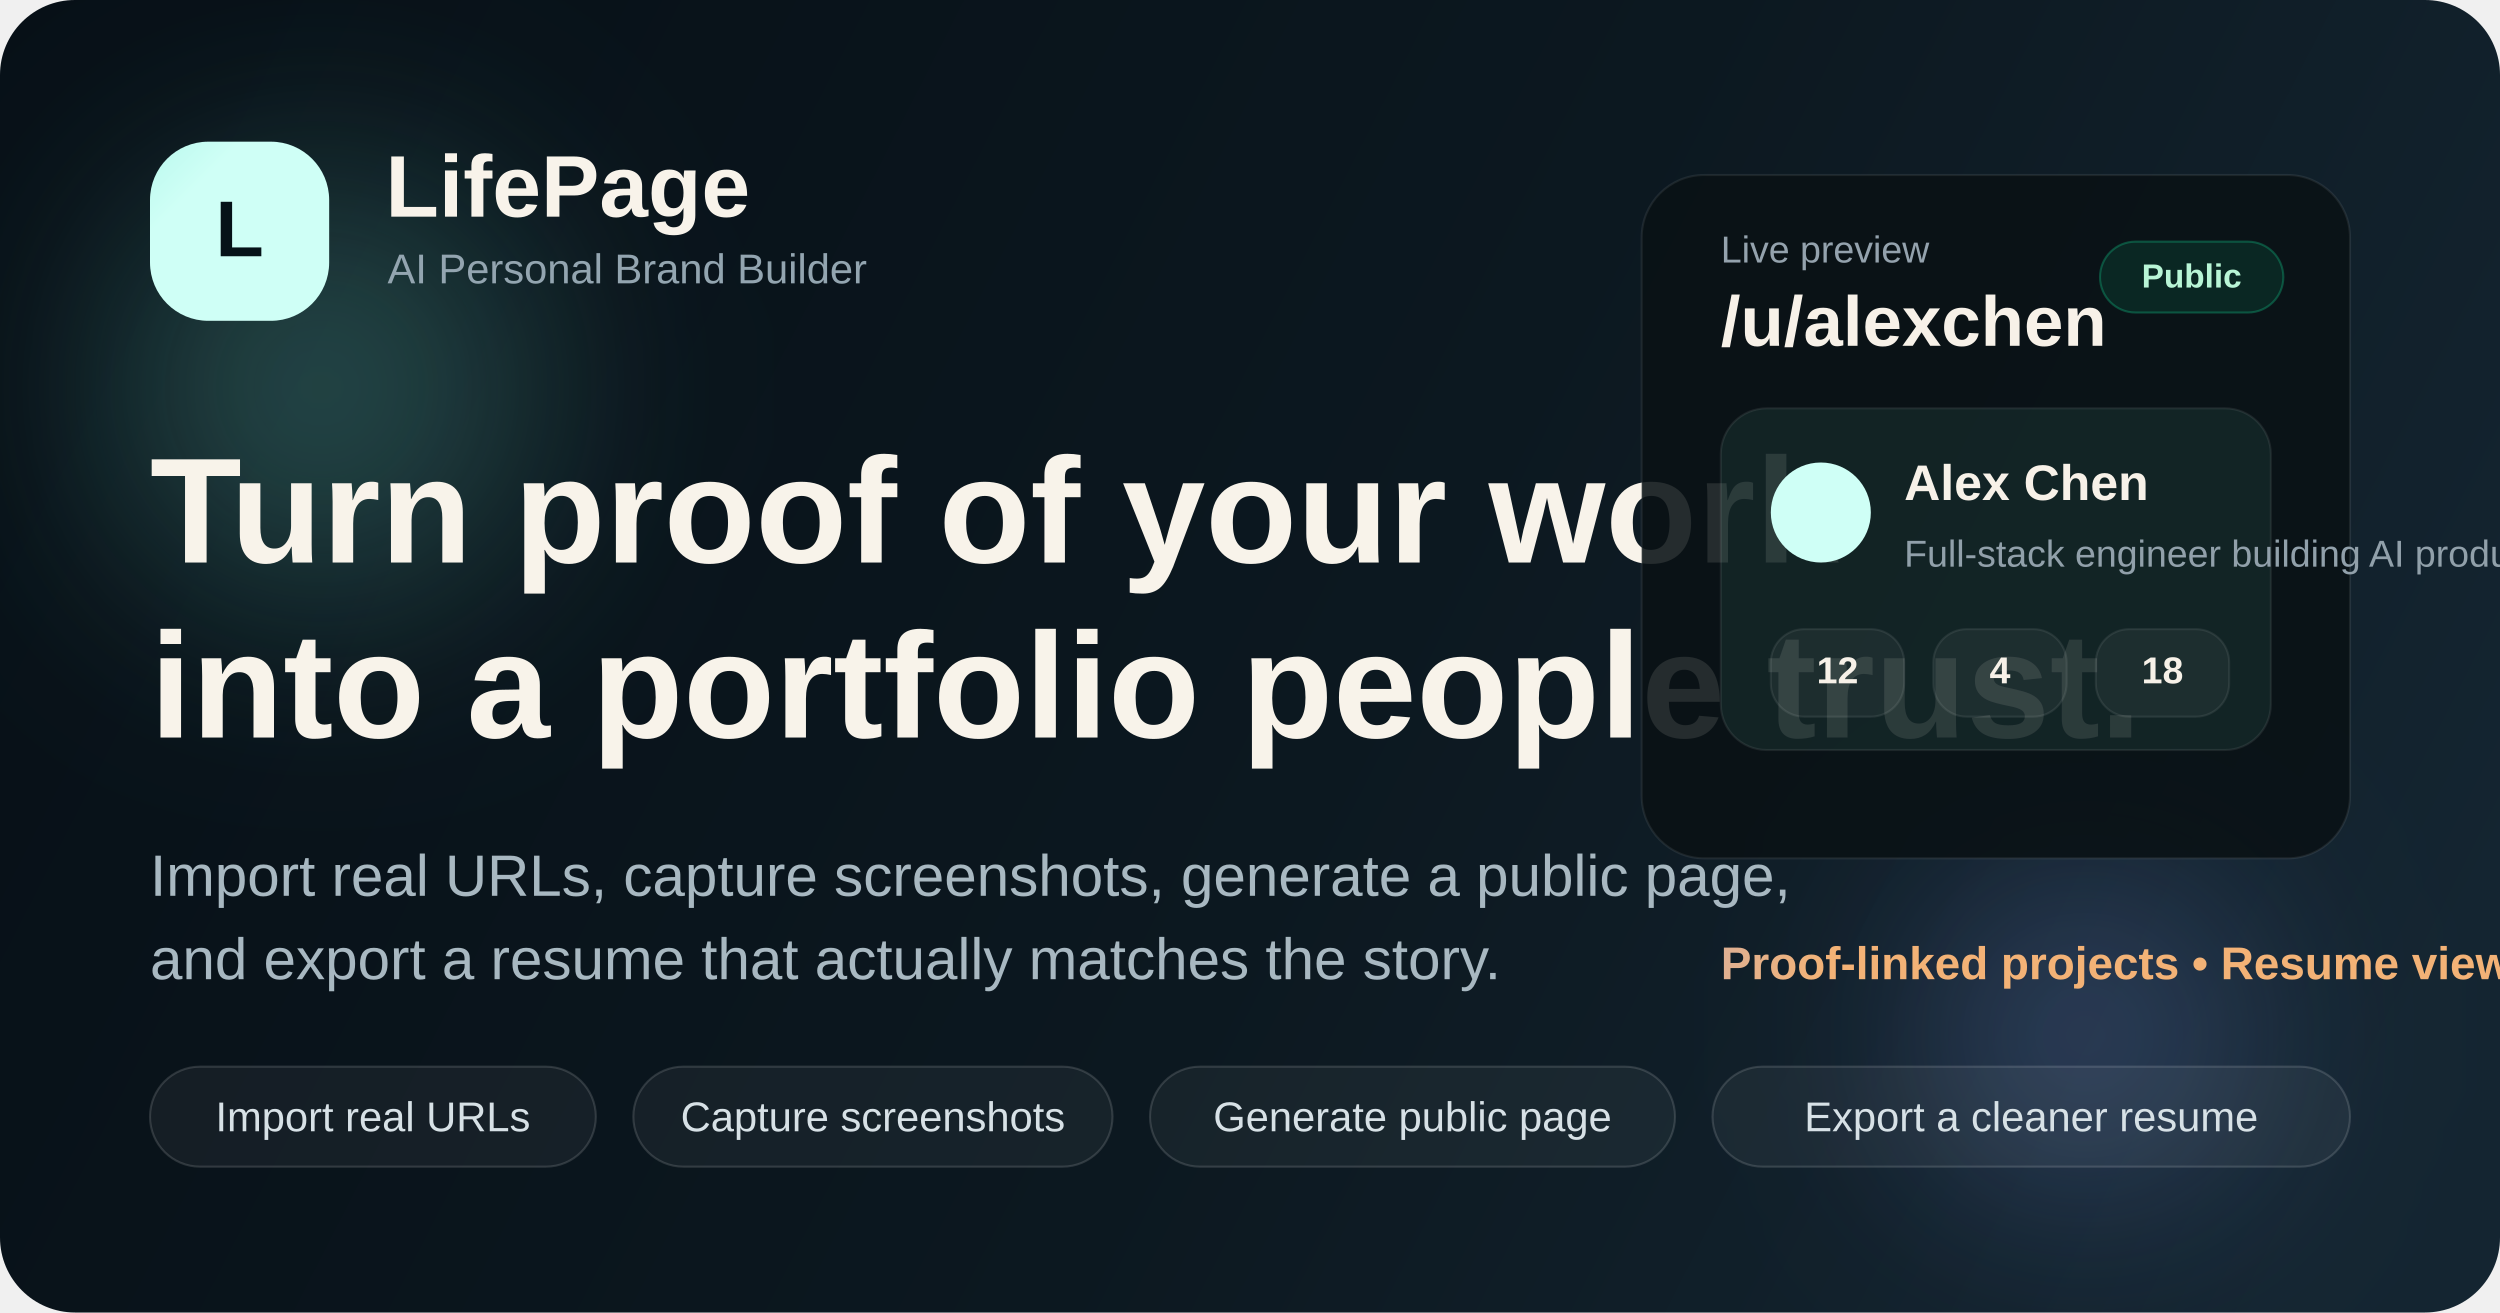
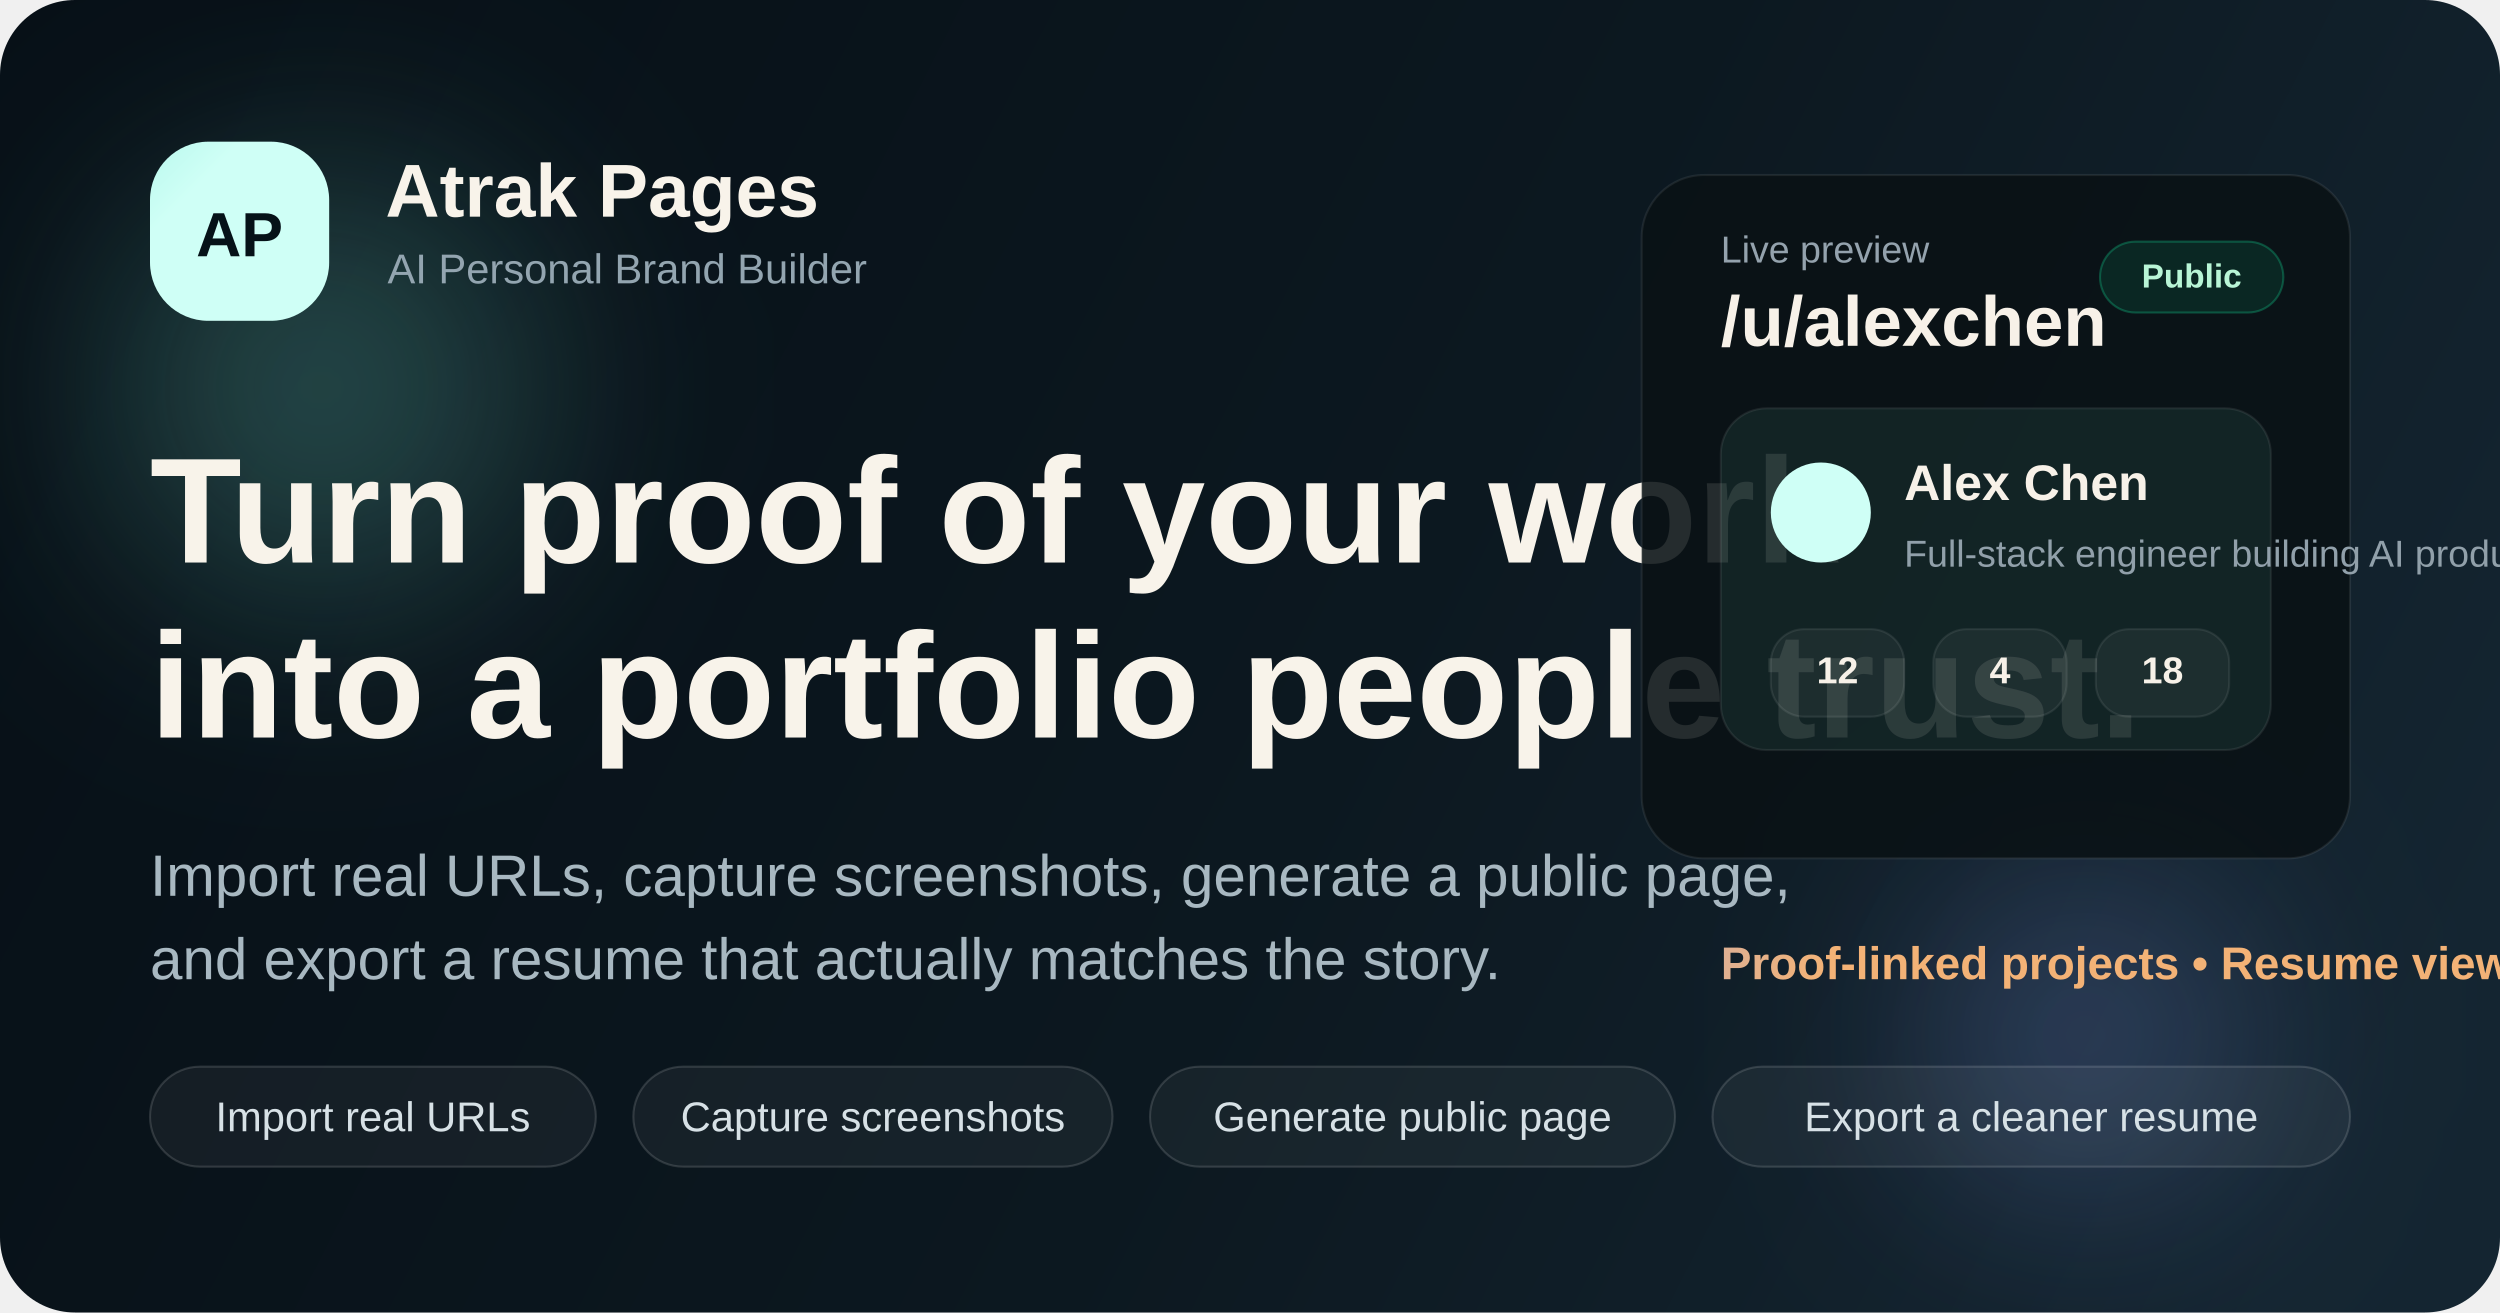
<svg xmlns="http://www.w3.org/2000/svg" width="1200" height="630" viewBox="0 0 1200 630" fill="none">
  <defs>
    <linearGradient id="bg" x1="72" y1="56" x2="1116" y2="590" gradientUnits="userSpaceOnUse">
      <stop stop-color="#071017" />
      <stop offset="0.55" stop-color="#0C1820" />
      <stop offset="1" stop-color="#142531" />
    </linearGradient>
    <linearGradient id="mark" x1="0" y1="0" x2="92" y2="92" gradientUnits="userSpaceOnUse">
      <stop stop-color="#79E5D2" />
      <stop offset="1" stop-color="#CFFFF6" />
    </linearGradient>
    <linearGradient id="accent" x1="250" y1="178" x2="898" y2="404" gradientUnits="userSpaceOnUse">
      <stop stop-color="#79E5D2" />
      <stop offset="0.35" stop-color="#B9FFF1" />
      <stop offset="0.65" stop-color="#8FA9FF" />
      <stop offset="1" stop-color="#F3B276" />
    </linearGradient>
    <filter id="blurA" x="-102" y="-70" width="512" height="512" filterUnits="userSpaceOnUse" color-interpolation-filters="sRGB">
      <feFlood flood-opacity="0" result="BackgroundImageFix" />
      <feBlend mode="normal" in="SourceGraphic" in2="BackgroundImageFix" result="shape" />
      <feGaussianBlur stdDeviation="55" result="effect1_foregroundBlur_1_2" />
    </filter>
    <filter id="blurB" x="781" y="277" width="440" height="440" filterUnits="userSpaceOnUse" color-interpolation-filters="sRGB">
      <feFlood flood-opacity="0" result="BackgroundImageFix" />
      <feBlend mode="normal" in="SourceGraphic" in2="BackgroundImageFix" result="shape" />
      <feGaussianBlur stdDeviation="55" result="effect1_foregroundBlur_1_2" />
    </filter>
  </defs>
  <rect width="1200" height="630" rx="36" fill="url(#bg)" />
  <g opacity="0.75" filter="url(#blurA)">
    <circle cx="154" cy="186" r="101" fill="#79E5D2" fill-opacity="0.35" />
  </g>
  <g opacity="0.75" filter="url(#blurB)">
    <circle cx="1001" cy="497" r="70" fill="#8FA9FF" fill-opacity="0.4" />
  </g>
  <rect x="72" y="68" width="86" height="86" rx="28" fill="url(#mark)" />
-   <text x="115" y="123" text-anchor="middle" fill="#061218" font-size="38" font-weight="700" font-family="Arial, sans-serif">L</text>
-   <text x="185" y="104" fill="#F8F3EA" font-size="42" font-weight="700" font-family="Arial, sans-serif">LifePage</text>
+   <text x="115" y="123" text-anchor="middle" fill="#061218" font-size="30" font-weight="700" font-family="Arial, sans-serif">AP</text>
+   <text x="185" y="104" fill="#F8F3EA" font-size="36" font-weight="700" font-family="Arial, sans-serif">Atrak Pages</text>
  <text x="186" y="136" fill="#93A5B0" font-size="20" font-weight="500" font-family="Arial, sans-serif">AI Personal Brand Builder</text>
  <text x="72" y="270" fill="#F8F3EA" font-size="72" font-weight="700" font-family="Arial, sans-serif">
    <tspan x="72" dy="0">Turn proof of your work</tspan>
    <tspan x="72" dy="84">into a portfolio people trust.</tspan>
  </text>
  <text x="72" y="430" fill="#A8B8C1" font-size="28" font-weight="500" font-family="Arial, sans-serif">
    <tspan x="72" dy="0">Import real URLs, capture screenshots, generate a public page,</tspan>
    <tspan x="72" dy="40">and export a resume that actually matches the story.</tspan>
  </text>
  <g>
    <rect x="72" y="512" width="214" height="48" rx="24" fill="#FFFFFF" fill-opacity="0.05" stroke="#FFFFFF" stroke-opacity="0.14" />
    <text x="179" y="543" text-anchor="middle" fill="#D7E1E6" font-size="20" font-weight="500" font-family="Arial, sans-serif">Import real URLs</text>
  </g>
  <g>
    <rect x="304" y="512" width="230" height="48" rx="24" fill="#FFFFFF" fill-opacity="0.05" stroke="#FFFFFF" stroke-opacity="0.14" />
    <text x="419" y="543" text-anchor="middle" fill="#D7E1E6" font-size="20" font-weight="500" font-family="Arial, sans-serif">Capture screenshots</text>
  </g>
  <g>
    <rect x="552" y="512" width="252" height="48" rx="24" fill="#FFFFFF" fill-opacity="0.05" stroke="#FFFFFF" stroke-opacity="0.14" />
    <text x="678" y="543" text-anchor="middle" fill="#D7E1E6" font-size="20" font-weight="500" font-family="Arial, sans-serif">Generate public page</text>
  </g>
  <g>
    <rect x="822" y="512" width="306" height="48" rx="24" fill="#FFFFFF" fill-opacity="0.05" stroke="#FFFFFF" stroke-opacity="0.14" />
    <text x="975" y="543" text-anchor="middle" fill="#D7E1E6" font-size="20" font-weight="500" font-family="Arial, sans-serif">Export a cleaner resume</text>
  </g>
  <rect x="788" y="84" width="340" height="328" rx="30" fill="#0A1115" fill-opacity="0.88" stroke="#FFFFFF" stroke-opacity="0.08" />
  <text x="826" y="126" fill="#94A2AD" font-size="18" font-weight="500" font-family="Arial, sans-serif">Live preview</text>
  <text x="826" y="166" fill="#F7F1E8" font-size="34" font-weight="700" font-family="Arial, sans-serif">/u/alexchen</text>
  <rect x="1008" y="116" width="88" height="34" rx="17" fill="#10B981" fill-opacity="0.12" stroke="#10B981" stroke-opacity="0.35" />
  <text x="1052" y="138" text-anchor="middle" fill="#B8F5D6" font-size="16" font-weight="600" font-family="Arial, sans-serif">Public</text>
  <rect x="826" y="196" width="264" height="164" rx="22" fill="#79E5D2" fill-opacity="0.08" stroke="#FFFFFF" stroke-opacity="0.08" />
  <circle cx="874" cy="246" r="24" fill="url(#mark)" />
  <text x="914" y="240" fill="#F7F1E8" font-size="24" font-weight="700" font-family="Arial, sans-serif">Alex Chen</text>
  <text x="914" y="272" fill="#91A0AA" font-size="18" font-weight="500" font-family="Arial, sans-serif">Full-stack engineer building AI products</text>
  <rect x="850" y="302" width="64" height="42" rx="16" fill="#FFFFFF" fill-opacity="0.05" stroke="#FFFFFF" stroke-opacity="0.08" />
  <rect x="928" y="302" width="64" height="42" rx="16" fill="#FFFFFF" fill-opacity="0.05" stroke="#FFFFFF" stroke-opacity="0.08" />
  <rect x="1006" y="302" width="64" height="42" rx="16" fill="#FFFFFF" fill-opacity="0.05" stroke="#FFFFFF" stroke-opacity="0.08" />
  <text x="882" y="328" text-anchor="middle" fill="#F7F1E8" font-size="18" font-weight="700" font-family="Arial, sans-serif">12</text>
  <text x="960" y="328" text-anchor="middle" fill="#F7F1E8" font-size="18" font-weight="700" font-family="Arial, sans-serif">4</text>
  <text x="1038" y="328" text-anchor="middle" fill="#F7F1E8" font-size="18" font-weight="700" font-family="Arial, sans-serif">18</text>
  <text x="826" y="470" fill="url(#accent)" font-size="22" font-weight="600" font-family="Arial, sans-serif">
    Proof-linked projects • Resume view • Share-ready public page
  </text>
</svg>
